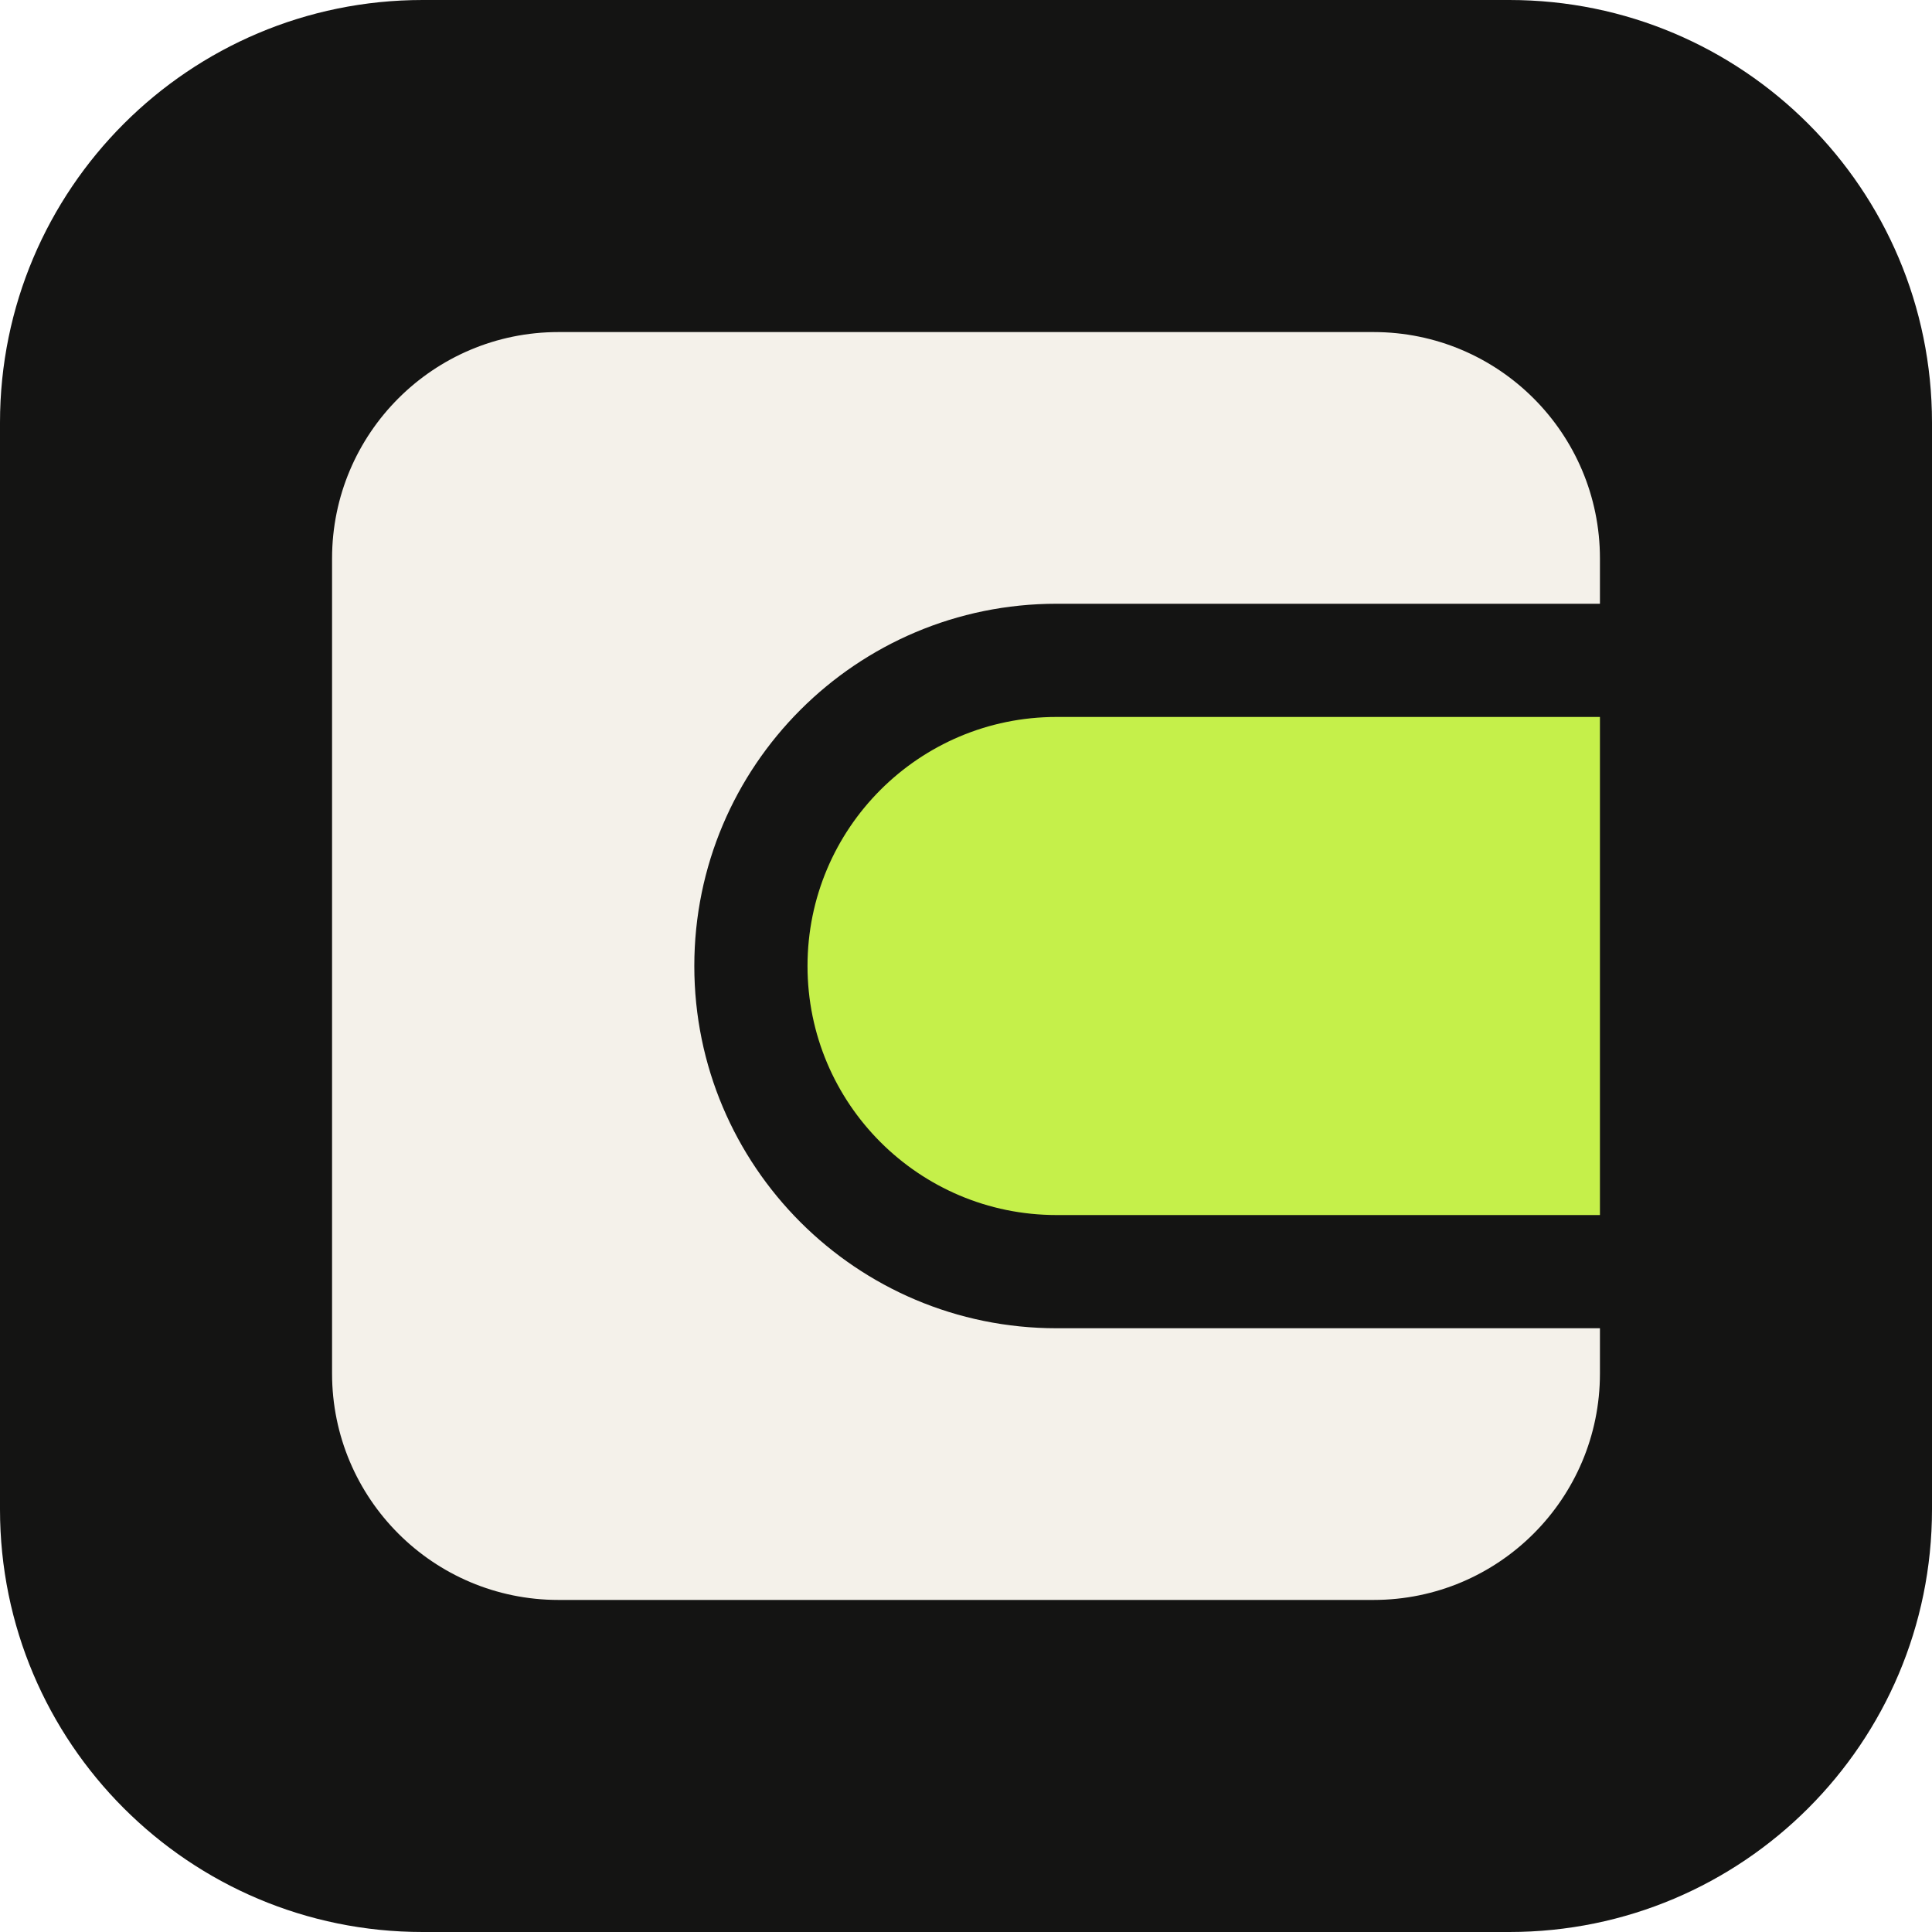
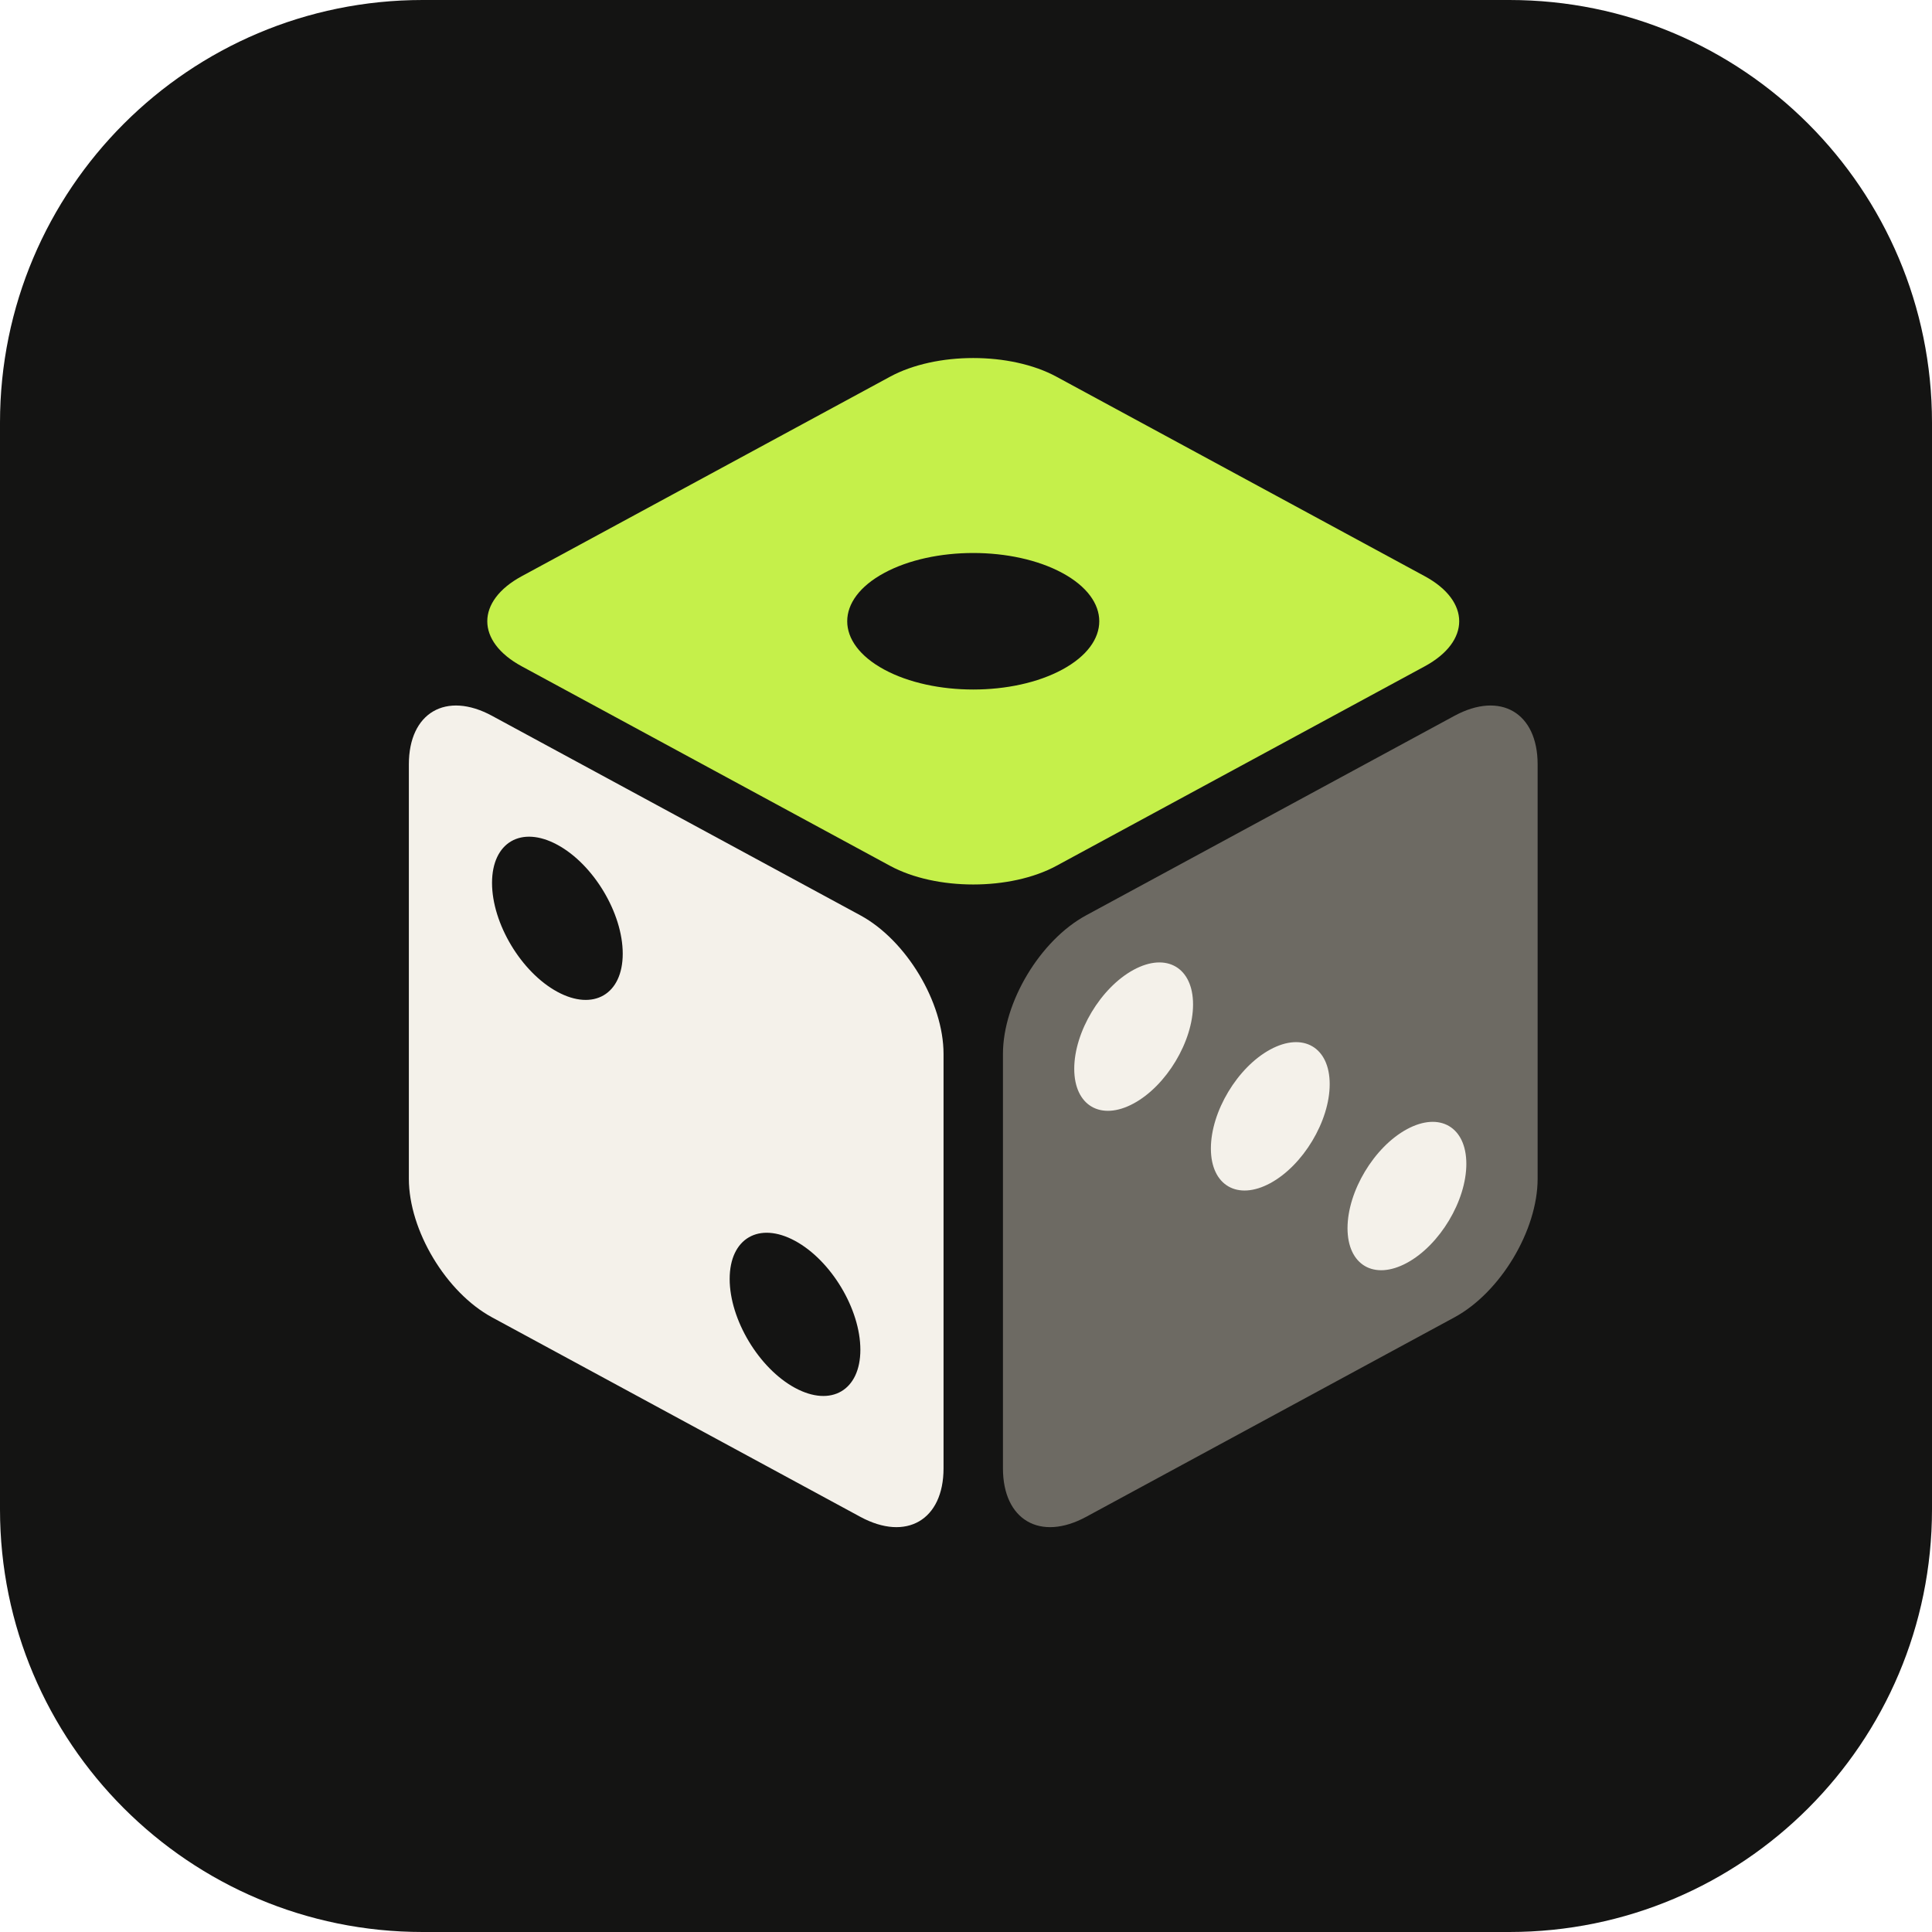
<svg xmlns="http://www.w3.org/2000/svg" viewBox="0 0 64 64">
  <rect width="64" height="64" rx="14" fill="#141413" />
-   <g transform="translate(8 8) scale(.75)">
-     <path fill="#f4f1ea" d="M14 4H50A10 10 0 0 1 60 14V16H36A16 16 0 0 0 36 48H60V50A10 10 0 0 1 50 60H14A10 10 0 0 1 4 50V14A10 10 0 0 1 14 4Z" />
-     <path fill="#c5f04a" d="M60 21H36A11 11 0 0 0 36 43H60Z" />
+   <g transform="translate(6 5) scale(.82)">
+     <g transform="matrix(24 -13 24 13 8 19)">
+       <rect x=".05" y=".05" width=".9" height=".9" rx=".14" fill="#c5f04a" />
+       <circle cx=".5" cy=".5" r=".15" fill="#141413" />
+     </g>
+     <g transform="matrix(24 13 0 27 8 19)">
+       <rect x=".05" y=".05" width=".9" height=".9" rx=".14" fill="#f4f1ea" />
+       <circle cx=".3" cy=".3" r=".11" fill="#141413" />
+       <circle cx=".7" cy=".7" r=".11" fill="#141413" />
+     </g>
+     <g transform="matrix(24 -13 0 27 32 32)">
+       <rect x=".05" y=".05" width=".9" height=".9" rx=".14" fill="#6d6a63" />
+       <circle cx=".27" cy=".27" r=".1" fill="#f4f1ea" />
+       <circle cx=".5" cy=".5" r=".1" fill="#f4f1ea" />
+       <circle cx=".73" cy=".73" r=".1" fill="#f4f1ea" />
+     </g>
  </g>
</svg>
